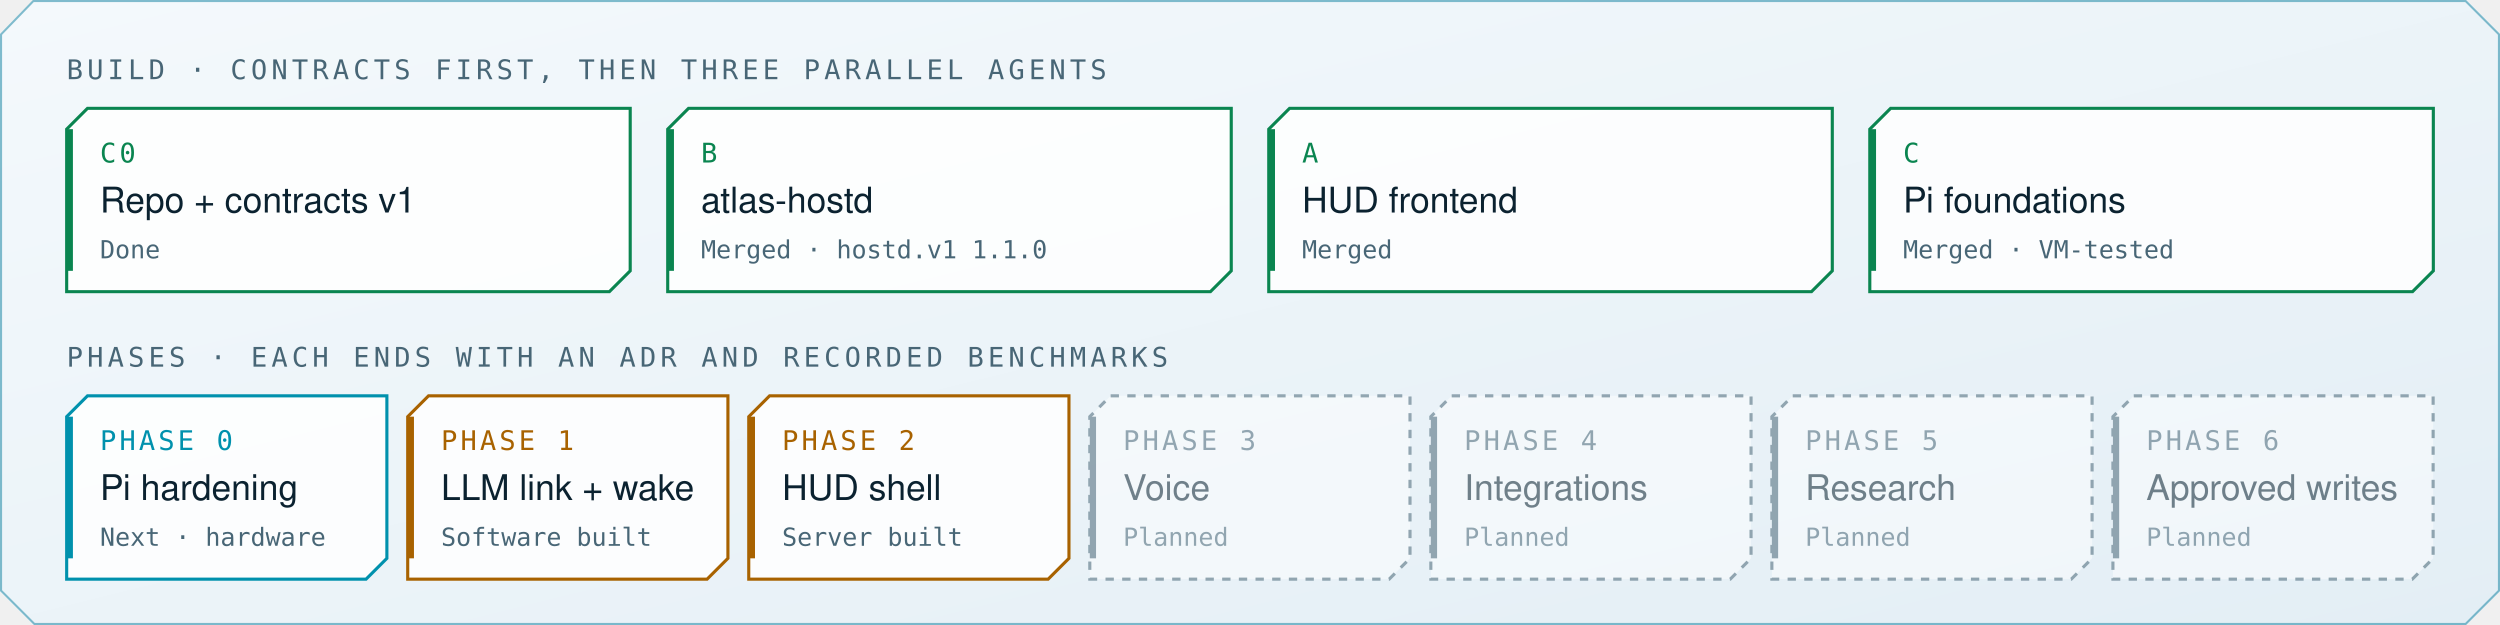
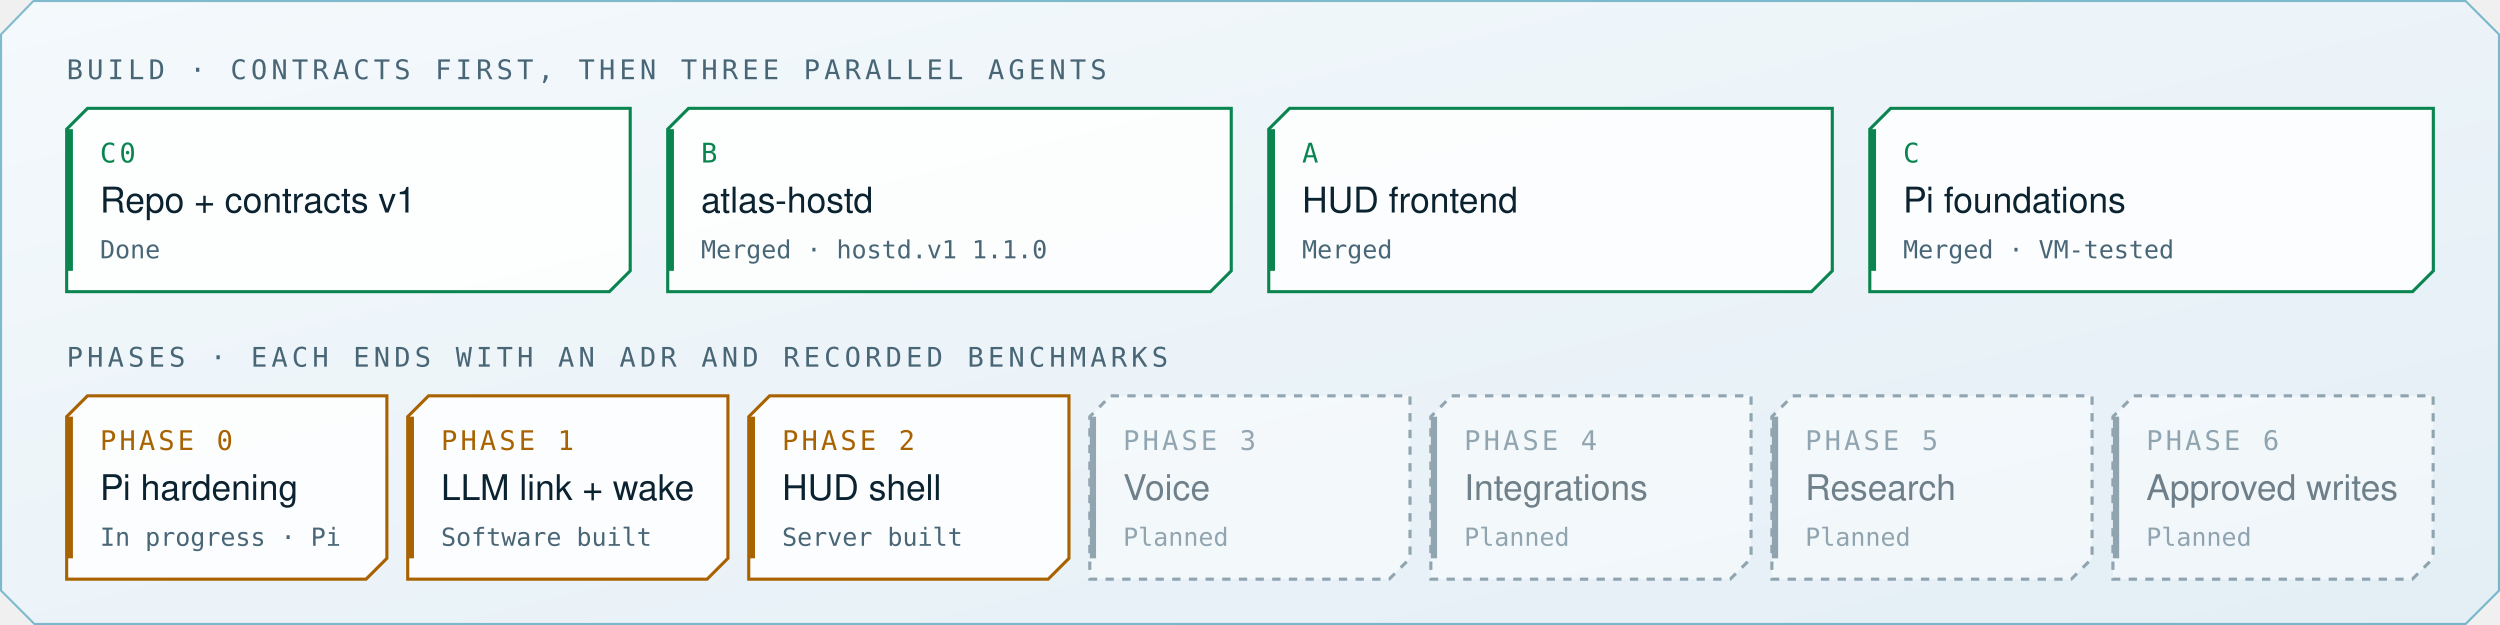
- <svg xmlns="http://www.w3.org/2000/svg" viewBox="0 0 1200 300" width="1200" height="300" role="img" aria-label="Build status: Step C0, atlas-hostd, the HUD and the Pi foundations merged; Phase 0 next (hardware); Phase 1 and Phase 2 software built; Phases 3 to 6 planned">
+ <svg xmlns="http://www.w3.org/2000/svg" viewBox="0 0 1200 300" width="1200" height="300" role="img" aria-label="Build status: Step C0, atlas-hostd, the HUD and the Pi foundations merged; Phase 0 in progress (Pi bring-up); Phase 1 and Phase 2 software built; Phases 3 to 6 planned">
  <style>
    .mono { font-family: ui-monospace, SFMono-Regular, Menlo, Consolas, monospace; }
    .sans { font-family: -apple-system, BlinkMacSystemFont, "Segoe UI", Helvetica, Arial, sans-serif; }
  </style>
  <defs>
    <linearGradient id="bg" x1="0" y1="0" x2="1" y2="1">
      <stop offset="0" stop-color="#f4f9fc" />
      <stop offset="1" stop-color="#e3eef5" />
    </linearGradient>
  </defs>
  <path d="M16 0H1184L1200 16V284L1184 300H16L0 284V16Z" fill="url(#bg)" />
  <path d="M16 .5H1183.5L1199.5 16.5V283.5L1183.5 299.5H16.5L.5 283.5V16.5Z" fill="none" stroke="#0a7f9e" stroke-opacity="0.5" />
  <text x="32" y="38" class="mono" font-size="13" letter-spacing="2" fill="#486676">BUILD · CONTRACTS FIRST, THEN THREE PARALLEL AGENTS</text>
  <text x="32" y="176" class="mono" font-size="13" letter-spacing="2" fill="#486676">PHASES · EACH ENDS WITH AN ADR AND RECORDED BENCHMARKS</text>
  <g opacity="1">
    <path d="M42.0 52H302.5V130L292.5 140H32.0V62Z" fill="#ffffff" fill-opacity="0.85" stroke="#0a8550" stroke-width="1.5" />
    <rect x="32.0" y="62" width="3" height="68" fill="#0a8550" />
    <text x="48.0" y="78" class="mono" font-size="13" letter-spacing="1.5" fill="#0a8550">C0</text>
    <text x="48.0" y="102" class="sans" font-size="17" fill="#0b2230">Repo + contracts v1</text>
    <text x="48.0" y="124" class="mono" font-size="12" fill="#486676">Done</text>
  </g>
  <g opacity="1">
    <path d="M330.5 52H591.0V130L581.0 140H320.5V62Z" fill="#ffffff" fill-opacity="0.85" stroke="#0a8550" stroke-width="1.5" />
    <rect x="320.5" y="62" width="3" height="68" fill="#0a8550" />
    <text x="336.5" y="78" class="mono" font-size="13" letter-spacing="1.5" fill="#0a8550">B</text>
    <text x="336.5" y="102" class="sans" font-size="17" fill="#0b2230">atlas-hostd</text>
    <text x="336.5" y="124" class="mono" font-size="12" fill="#486676">Merged · hostd.v1 1.1.0</text>
  </g>
  <g opacity="1">
    <path d="M619.0 52H879.5V130L869.5 140H609.0V62Z" fill="#ffffff" fill-opacity="0.85" stroke="#0a8550" stroke-width="1.5" />
    <rect x="609.0" y="62" width="3" height="68" fill="#0a8550" />
    <text x="625.0" y="78" class="mono" font-size="13" letter-spacing="1.5" fill="#0a8550">A</text>
    <text x="625.0" y="102" class="sans" font-size="17" fill="#0b2230">HUD frontend</text>
    <text x="625.0" y="124" class="mono" font-size="12" fill="#486676">Merged</text>
  </g>
  <g opacity="1">
    <path d="M907.5 52H1168.0V130L1158.0 140H897.5V62Z" fill="#ffffff" fill-opacity="0.85" stroke="#0a8550" stroke-width="1.5" />
    <rect x="897.5" y="62" width="3" height="68" fill="#0a8550" />
    <text x="913.5" y="78" class="mono" font-size="13" letter-spacing="1.5" fill="#0a8550">C</text>
    <text x="913.5" y="102" class="sans" font-size="17" fill="#0b2230">Pi foundations</text>
    <text x="913.5" y="124" class="mono" font-size="12" fill="#486676">Merged · VM-tested</text>
  </g>
  <g opacity="1">
-     <path d="M42.0 190H185.7V268L175.7 278H32.0V200Z" fill="#ffffff" fill-opacity="0.85" stroke="#0091ad" stroke-width="1.5" />
-     <rect x="32.0" y="200" width="3" height="68" fill="#0091ad" />
-     <text x="48.0" y="216" class="mono" font-size="13" letter-spacing="1.5" fill="#0091ad">PHASE 0</text>
+     <path d="M42.0 190H185.7V268L175.7 278H32.0V200Z" fill="#ffffff" fill-opacity="0.85" stroke="#a86200" stroke-width="1.5" />
+     <rect x="32.0" y="200" width="3" height="68" fill="#a86200" />
+     <text x="48.0" y="216" class="mono" font-size="13" letter-spacing="1.5" fill="#a86200">PHASE 0</text>
    <text x="48.0" y="240" class="sans" font-size="17" fill="#0b2230">Pi hardening</text>
-     <text x="48.0" y="262" class="mono" font-size="12" fill="#486676">Next · hardware</text>
+     <text x="48.0" y="262" class="mono" font-size="12" fill="#486676">In progress · Pi</text>
  </g>
  <g opacity="1">
    <path d="M205.7 190H349.4V268L339.4 278H195.7V200Z" fill="#ffffff" fill-opacity="0.85" stroke="#a86200" stroke-width="1.5" />
    <rect x="195.7" y="200" width="3" height="68" fill="#a86200" />
    <text x="211.7" y="216" class="mono" font-size="13" letter-spacing="1.5" fill="#a86200">PHASE 1</text>
    <text x="211.7" y="240" class="sans" font-size="17" fill="#0b2230">LLM link + wake</text>
    <text x="211.7" y="262" class="mono" font-size="12" fill="#486676">Software built</text>
  </g>
  <g opacity="1">
    <path d="M369.4 190H513.1V268L503.1 278H359.4V200Z" fill="#ffffff" fill-opacity="0.85" stroke="#a86200" stroke-width="1.5" />
    <rect x="359.4" y="200" width="3" height="68" fill="#a86200" />
    <text x="375.4" y="216" class="mono" font-size="13" letter-spacing="1.5" fill="#a86200">PHASE 2</text>
    <text x="375.4" y="240" class="sans" font-size="17" fill="#0b2230">HUD shell</text>
    <text x="375.4" y="262" class="mono" font-size="12" fill="#486676">Server built</text>
  </g>
  <g opacity="0.55">
    <path d="M533.1 190H676.8V268L666.8 278H523.1V200Z" fill="#ffffff" fill-opacity="0.85" stroke="#486676" stroke-width="1.5" stroke-dasharray="4 4" />
    <rect x="523.1" y="200" width="3" height="68" fill="#486676" />
    <text x="539.1" y="216" class="mono" font-size="13" letter-spacing="1.5" fill="#486676">PHASE 3</text>
    <text x="539.1" y="240" class="sans" font-size="17" fill="#0b2230">Voice</text>
    <text x="539.1" y="262" class="mono" font-size="12" fill="#486676">Planned</text>
  </g>
  <g opacity="0.55">
    <path d="M696.8 190H840.5V268L830.5 278H686.8V200Z" fill="#ffffff" fill-opacity="0.85" stroke="#486676" stroke-width="1.5" stroke-dasharray="4 4" />
    <rect x="686.8" y="200" width="3" height="68" fill="#486676" />
    <text x="702.8" y="216" class="mono" font-size="13" letter-spacing="1.5" fill="#486676">PHASE 4</text>
    <text x="702.8" y="240" class="sans" font-size="17" fill="#0b2230">Integrations</text>
    <text x="702.8" y="262" class="mono" font-size="12" fill="#486676">Planned</text>
  </g>
  <g opacity="0.55">
    <path d="M860.5 190H1004.2V268L994.2 278H850.5V200Z" fill="#ffffff" fill-opacity="0.85" stroke="#486676" stroke-width="1.5" stroke-dasharray="4 4" />
    <rect x="850.5" y="200" width="3" height="68" fill="#486676" />
    <text x="866.5" y="216" class="mono" font-size="13" letter-spacing="1.5" fill="#486676">PHASE 5</text>
    <text x="866.5" y="240" class="sans" font-size="17" fill="#0b2230">Research</text>
    <text x="866.5" y="262" class="mono" font-size="12" fill="#486676">Planned</text>
  </g>
  <g opacity="0.55">
    <path d="M1024.2 190H1167.9V268L1157.9 278H1014.2V200Z" fill="#ffffff" fill-opacity="0.85" stroke="#486676" stroke-width="1.5" stroke-dasharray="4 4" />
    <rect x="1014.2" y="200" width="3" height="68" fill="#486676" />
    <text x="1030.2" y="216" class="mono" font-size="13" letter-spacing="1.5" fill="#486676">PHASE 6</text>
    <text x="1030.2" y="240" class="sans" font-size="17" fill="#0b2230">Approved writes</text>
    <text x="1030.2" y="262" class="mono" font-size="12" fill="#486676">Planned</text>
  </g>
</svg>
